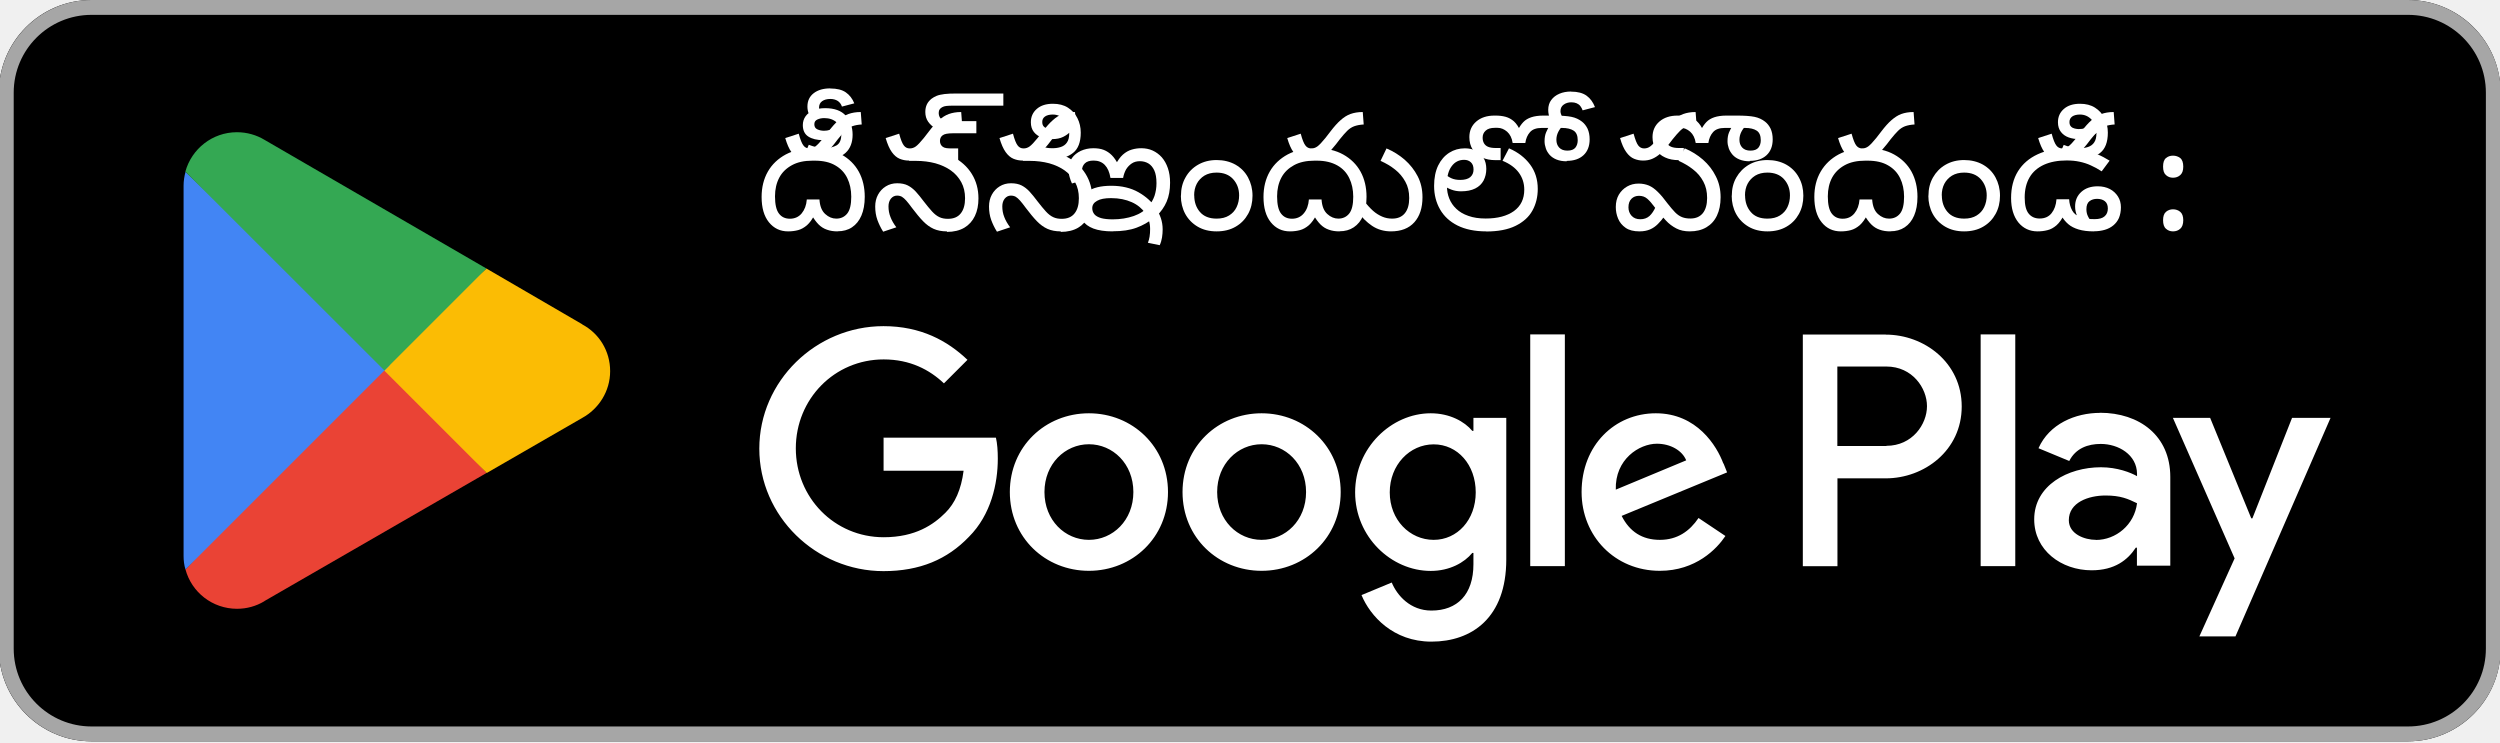
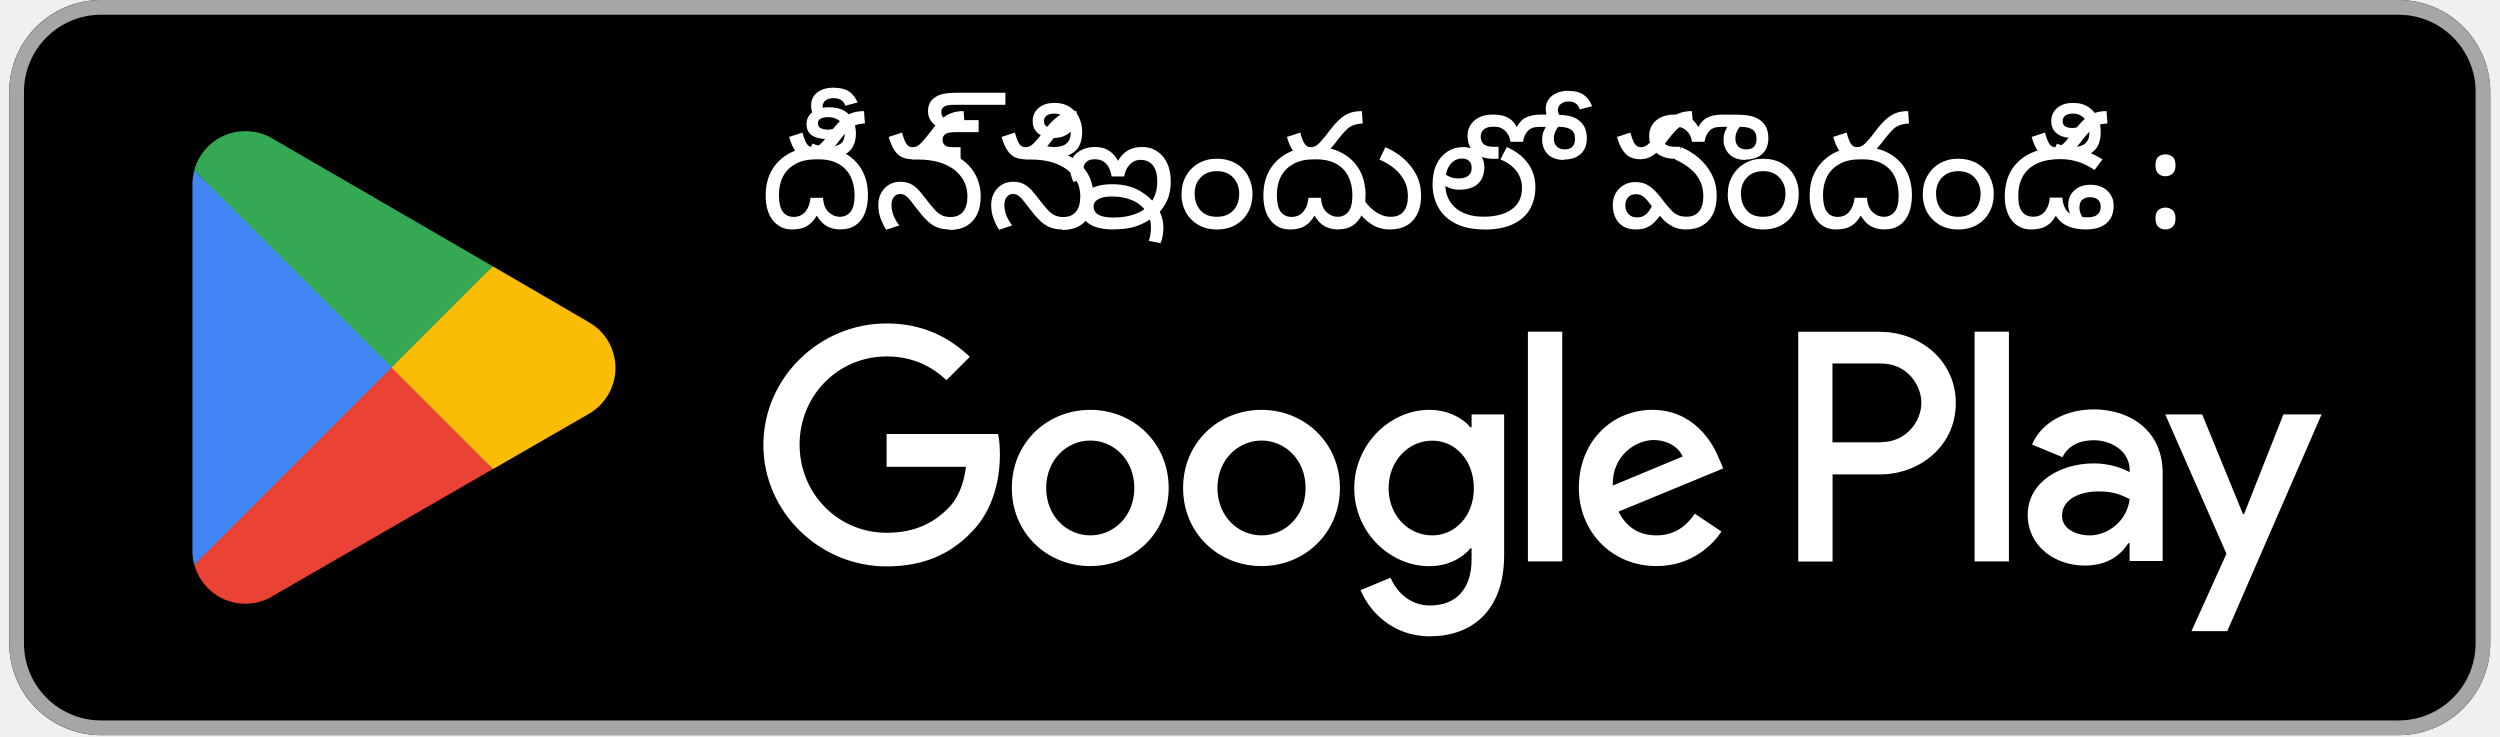
- <svg xmlns="http://www.w3.org/2000/svg" id="artwork" version="1.1" viewBox="0 0 239 71">
+ <svg xmlns="http://www.w3.org/2000/svg" id="artwork" version="1.1" viewBox="-1 0 241 71">
  <defs>
    <style>
      .st0 {
        fill: #4285f4;
      }

      .st1 {
        isolation: isolate;
      }

      .st2 {
        fill: #a6a6a6;
      }

      .st3 {
        fill: #34a853;
      }

      .st4 {
        fill: #fbbc04;
      }

      .st5 {
        fill: #fff;
      }

      .st6 {
        fill: #ea4335;
      }
    </style>
  </defs>
  <g>
    <rect x="-.11" y="0" width="239.17" height="70.87" rx="8.86" ry="8.86" />
    <path class="st2" d="M230.21,1.42c4.11,0,7.44,3.33,7.44,7.44v53.15c0,4.11-3.33,7.44-7.44,7.44H8.75c-4.11,0-7.44-3.33-7.44-7.44V8.86C1.31,4.75,4.64,1.42,8.75,1.42h221.46M230.21,0H8.75C3.88,0-.11,3.99-.11,8.86v53.15c0,4.87,3.99,8.86,8.86,8.86h221.46c4.87,0,8.86-3.99,8.86-8.86V8.86C239.07,3.99,235.08,0,230.21,0h0Z" />
    <path class="st5" d="M120.61,39.51c-4.16,0-7.56,3.17-7.56,7.53s3.4,7.53,7.56,7.53,7.56-3.19,7.56-7.53-3.4-7.53-7.56-7.53ZM120.61,51.61c-2.29,0-4.25-1.88-4.25-4.57s1.97-4.57,4.25-4.57,4.25,1.86,4.25,4.57-1.97,4.57-4.25,4.57ZM104.1,39.51c-4.16,0-7.56,3.17-7.56,7.53s3.4,7.53,7.56,7.53,7.56-3.19,7.56-7.53-3.4-7.53-7.56-7.53ZM104.1,51.61c-2.29,0-4.25-1.88-4.25-4.57s1.97-4.57,4.25-4.57,4.25,1.86,4.25,4.57-1.97,4.57-4.25,4.57ZM84.47,41.81v3.19h7.65c-.23,1.81-.83,3.12-1.74,4.02-1.12,1.12-2.85,2.34-5.9,2.34-4.71,0-8.4-3.79-8.4-8.5s3.69-8.5,8.4-8.5c2.53,0,4.39.99,5.76,2.29l2.25-2.25c-1.91-1.82-4.45-3.22-8.03-3.22-6.45,0-11.87,5.24-11.87,11.71s5.42,11.71,11.87,11.71c3.49,0,6.11-1.13,8.17-3.28,2.11-2.11,2.76-5.08,2.76-7.48,0-.74-.05-1.44-.18-2h-10.75v-.02ZM164.75,44.31c-.62-1.68-2.53-4.8-6.45-4.8s-7.1,3.05-7.1,7.53c0,4.22,3.19,7.53,7.48,7.53,3.45,0,5.46-2.11,6.27-3.33l-2.57-1.72c-.85,1.26-2.02,2.09-3.7,2.09s-2.89-.78-3.65-2.29l10.08-4.16-.34-.85h-.02ZM154.47,46.81c-.09-2.91,2.25-4.39,3.93-4.39,1.31,0,2.43.66,2.8,1.59,0,0-6.73,2.8-6.73,2.8ZM146.29,54.12h3.31v-22.15h-3.31v22.15ZM140.86,41.19h-.11c-.74-.89-2.16-1.68-3.97-1.68-3.77,0-7.23,3.31-7.23,7.56s3.45,7.51,7.23,7.51c1.81,0,3.22-.8,3.97-1.72h.11v1.08c0,2.89-1.54,4.43-4.02,4.43-2.02,0-3.28-1.45-3.79-2.68l-2.89,1.2c.83,2,3.03,4.45,6.68,4.45,3.88,0,7.16-2.29,7.16-7.85v-13.54h-3.14s0,1.22,0,1.22ZM137.06,51.61c-2.29,0-4.2-1.91-4.2-4.54s1.91-4.59,4.2-4.59,4.02,1.95,4.02,4.59-1.77,4.54-4.02,4.54ZM180.27,31.98h-7.92v22.15h3.31v-8.4h4.62c3.67,0,7.26-2.66,7.26-6.87s-3.6-6.87-7.26-6.87h-.02ZM180.34,42.64h-4.69v-7.6h4.69c2.48,0,3.88,2.06,3.88,3.79s-1.4,3.79-3.88,3.79v.02ZM200.78,39.47c-2.39,0-4.87,1.06-5.9,3.38l2.94,1.22c.62-1.22,1.79-1.63,3.01-1.63,1.7,0,3.45,1.03,3.47,2.85v.23c-.6-.34-1.88-.85-3.45-.85-3.17,0-6.38,1.74-6.38,4.98,0,2.96,2.59,4.87,5.49,4.87,2.21,0,3.45-.99,4.22-2.16h.11v1.72h3.19v-8.49c0-3.93-2.94-6.13-6.73-6.13h.04ZM200.37,51.61c-1.08,0-2.59-.55-2.59-1.88,0-1.7,1.88-2.36,3.51-2.36,1.45,0,2.14.32,3.01.74-.25,2.06-2.02,3.51-3.93,3.51v-.02ZM219.12,39.95l-3.79,9.6h-.11l-3.93-9.6h-3.56l5.9,13.43-3.37,7.46h3.45l9.09-20.89h-3.69ZM189.35,54.12h3.31v-22.15h-3.31v22.15Z" />
    <g>
      <path class="st6" d="M36.6,34.41l-18.87,20.02h0c.58,2.18,2.57,3.77,4.93,3.77.94,0,1.82-.25,2.59-.71l.05-.04,21.22-12.24-9.94-10.82.02.02Z" />
      <path class="st4" d="M55.68,31h-.02l-9.16-5.33-10.33,9.19,10.36,10.36,9.12-5.26c1.59-.87,2.68-2.55,2.68-4.48s-1.06-3.61-2.66-4.46v-.02Z" />
      <path class="st0" d="M17.73,16.44c-.11.43-.18.85-.18,1.31v35.38c0,.46.05.89.18,1.31l19.51-19.51s-19.51-18.5-19.51-18.5Z" />
      <path class="st3" d="M36.74,35.43l9.76-9.76-21.21-12.3c-.76-.46-1.67-.73-2.64-.73-2.36,0-4.34,1.61-4.93,3.77h0l19.01,18.99v.02Z" />
    </g>
  </g>
  <g class="st1">
    <path class="st5" d="M80.08,22.12c-.38,0-.72-.05-1.02-.16-.3-.1-.57-.27-.8-.5-.23-.23-.46-.54-.67-.92l.29-.03c-.22.44-.46.78-.73,1.02-.27.23-.55.39-.85.47-.3.08-.62.12-.96.12-.75,0-1.36-.29-1.83-.87-.47-.58-.7-1.39-.7-2.42,0-.92.2-1.73.6-2.43s.98-1.24,1.72-1.64c.74-.39,1.63-.59,2.67-.59s1.91.2,2.64.6c.72.4,1.28.95,1.66,1.64s.57,1.5.57,2.41c0,.7-.11,1.3-.32,1.79s-.51.86-.9,1.12-.85.38-1.37.38ZM79.95,20.9c.43,0,.78-.16,1.04-.48.26-.32.39-.86.39-1.61,0-.67-.13-1.27-.38-1.78-.25-.52-.64-.93-1.15-1.22-.51-.3-1.16-.45-1.95-.45h-.23c-.78,0-1.43.14-1.96.43-.53.29-.94.68-1.21,1.19-.27.51-.41,1.11-.41,1.79,0,.78.13,1.33.38,1.65.25.33.6.49,1.05.49s.84-.17,1.12-.51c.28-.34.45-.78.49-1.33h1.21c.04.63.22,1.09.55,1.39.33.3.68.44,1.06.44ZM77.27,15.35c-.3,0-.59-.06-.86-.17-.27-.11-.53-.33-.75-.64-.23-.32-.42-.76-.59-1.34l1.29-.42c.15.57.3.94.45,1.13.14.19.33.28.56.28.21,0,.4-.06.58-.19s.44-.4.77-.81l.48-.62c.35-.46.67-.82.97-1.08.29-.27.61-.47.94-.59.33-.12.72-.19,1.18-.19l.09,1.19c-.36.02-.66.08-.91.17-.24.09-.47.24-.67.44-.2.2-.44.47-.71.81l-.36.47c-.29.37-.56.67-.82.9-.26.23-.52.39-.78.5-.26.11-.55.16-.86.16Z" />
    <path class="st5" d="M78.9,15.24c-.37,0-.72-.04-1.05-.12-.33-.08-.65-.17-.95-.29l.42-.99c.21.08.43.16.68.22s.53.1.84.1c.44,0,.82-.09,1.13-.26.31-.18.46-.53.46-1.07v-.11c0-.4-.15-.74-.45-1.02-.3-.27-.69-.41-1.18-.41-.26,0-.48.05-.67.14s-.28.24-.28.45c0,.23.09.39.28.48.19.09.4.14.65.14.39,0,.72-.11.98-.32.26-.21.51-.45.76-.72l.37.88c-.13.14-.29.3-.48.47-.19.16-.41.3-.68.42-.27.11-.6.17-1.01.17-.62,0-1.1-.12-1.45-.35-.35-.23-.52-.6-.52-1.09,0-.32.09-.6.26-.84s.42-.43.74-.57c.32-.14.7-.21,1.13-.21.89,0,1.55.24,1.98.72.43.48.65,1.09.65,1.82s-.22,1.32-.67,1.73-1.1.61-1.96.61ZM79.38,8.46c.63,0,1.12.12,1.48.37.36.25.63.6.81,1.05l-1.18.31c-.08-.24-.22-.42-.4-.54-.19-.12-.42-.19-.71-.19-.32,0-.58.07-.78.21s-.3.35-.3.63c0,.12.02.25.07.37.05.12.13.23.24.35l-.98.43c-.13-.17-.24-.37-.32-.59-.08-.22-.12-.44-.12-.67,0-.55.2-.97.6-1.28s.93-.46,1.58-.46Z" />
    <path class="st5" d="M90.53,22.12c-.49,0-.91-.08-1.27-.24-.36-.16-.7-.41-1.02-.74s-.67-.76-1.05-1.26c-.22-.3-.4-.53-.55-.7-.15-.17-.29-.29-.42-.37-.13-.07-.28-.11-.46-.11-.24,0-.43.1-.59.29-.15.19-.23.44-.23.74,0,.36.06.7.19,1.02.12.32.31.65.56.98l-1.26.42c-.23-.36-.41-.74-.55-1.12-.14-.39-.21-.82-.21-1.29,0-.42.09-.8.27-1.13s.43-.6.74-.79c.32-.2.68-.3,1.09-.3s.74.07,1.02.21c.27.14.53.34.76.59.23.25.48.56.75.92.31.4.58.73.81.98.23.25.46.43.7.54.23.11.5.16.81.16.54,0,.95-.17,1.22-.51.28-.34.42-.83.42-1.46,0-.58-.12-1.09-.36-1.53s-.57-.82-.99-1.12-.92-.53-1.49-.69c-.57-.15-1.18-.23-1.85-.23h-.68l1.21-1.16c1.16.07,2.14.32,2.95.74.81.42,1.42.97,1.85,1.66.43.69.64,1.47.64,2.35,0,.64-.11,1.2-.34,1.68s-.56.85-1.01,1.12c-.44.26-1,.4-1.67.4ZM86.87,15.35c-.3,0-.59-.06-.86-.17-.27-.11-.53-.33-.75-.64-.23-.32-.42-.76-.59-1.34l1.29-.42c.15.57.3.94.45,1.13.14.19.33.28.56.28.21,0,.4-.06.58-.19.18-.13.44-.4.77-.81l.48-.62c.35-.46.67-.82.97-1.08.29-.27.61-.47.94-.59.33-.12.72-.19,1.18-.19l.09,1.19c-.36.02-.66.08-.91.17-.24.09-.46.24-.67.44-.2.2-.44.47-.71.81l-.36.47c-.29.37-.56.67-.82.9-.26.23-.52.39-.78.5-.26.11-.55.16-.86.16Z" />
    <path class="st5" d="M88.59,13.56c0-.33.08-.62.25-.85.17-.24.41-.46.73-.65l-.02.28c-.35-.19-.62-.42-.81-.69s-.28-.59-.28-.94c0-.28.05-.52.15-.73s.25-.38.43-.53c.14-.11.32-.21.51-.29.2-.08.45-.13.75-.17.31-.04.7-.05,1.17-.05h4.45v1.16h-4.7c-.35,0-.6.01-.76.03-.16.02-.28.06-.37.11-.11.05-.2.13-.26.22s-.09.21-.09.35.03.25.08.36.13.19.25.25c.1.05.24.09.41.12.17.03.42.04.74.04h2.12v1.16h-2.19c-.29,0-.51.02-.67.05s-.28.08-.37.15c-.16.12-.25.3-.25.53,0,.12.02.23.07.33.05.09.11.17.18.22.09.07.21.12.36.14.14.02.33.03.56.03h.57v1.16h-.59c-.49,0-.91-.06-1.28-.19-.37-.12-.65-.32-.85-.58-.2-.26-.3-.6-.3-1.01Z" />
    <path class="st5" d="M101.41,22.12c-.49,0-.91-.08-1.27-.24-.36-.16-.7-.41-1.02-.74s-.67-.76-1.05-1.26c-.22-.3-.4-.53-.55-.7-.15-.17-.29-.29-.42-.37-.13-.07-.28-.11-.46-.11-.24,0-.43.1-.59.29-.15.19-.23.44-.23.74,0,.36.06.7.19,1.02.12.32.31.65.56.98l-1.26.42c-.23-.36-.41-.74-.55-1.12-.14-.39-.21-.82-.21-1.29,0-.42.09-.8.27-1.13s.43-.6.74-.79c.32-.2.68-.3,1.09-.3s.74.07,1.02.21c.27.14.53.34.76.59.23.25.48.56.75.92.31.4.58.73.81.98.23.25.46.43.7.54.23.11.5.16.81.16.54,0,.95-.17,1.22-.51.28-.34.42-.83.42-1.46,0-.58-.12-1.09-.36-1.53s-.57-.82-.99-1.12-.92-.53-1.49-.69c-.57-.15-1.18-.23-1.85-.23h-.68l1.21-1.16c1.16.07,2.14.32,2.95.74.81.42,1.42.97,1.85,1.66.43.69.64,1.47.64,2.35,0,.64-.11,1.2-.34,1.68s-.56.85-1.01,1.12c-.44.26-1,.4-1.67.4ZM97.75,15.35c-.3,0-.59-.06-.86-.17-.27-.11-.53-.33-.75-.64-.23-.32-.42-.76-.59-1.34l1.29-.42c.15.57.3.94.45,1.13.14.19.33.28.56.28.21,0,.4-.06.58-.19.18-.13.44-.4.77-.81l.48-.62c.35-.46.67-.82.97-1.08.29-.27.61-.47.94-.59.33-.12.72-.19,1.18-.19l.09,1.19c-.36.02-.66.08-.91.17-.24.09-.46.24-.67.44-.2.2-.44.47-.71.81l-.36.47c-.29.37-.56.67-.82.9-.26.23-.52.39-.78.5-.26.11-.55.16-.86.16Z" />
    <path class="st5" d="M100.67,15.24c-.37,0-.72-.04-1.05-.12-.33-.08-.64-.18-.95-.28l.42-.99c.21.08.43.16.68.22s.53.1.84.1.57-.04.81-.12c.24-.08.44-.22.58-.43.15-.21.22-.51.22-.91v-.08c0-.47-.15-.86-.46-1.19-.31-.33-.68-.49-1.12-.49-.32,0-.57.07-.74.19-.18.13-.26.3-.26.52,0,.2.05.34.15.44s.22.16.36.19.26.05.36.05c.46,0,.81-.1,1.07-.31.26-.21.5-.48.73-.81l.54.68c-.12.21-.28.42-.47.63-.19.22-.43.4-.73.55-.29.15-.66.22-1.09.22-.35,0-.68-.05-.98-.16s-.55-.28-.74-.52-.29-.55-.29-.93c0-.53.19-.95.57-1.28.38-.33.89-.49,1.54-.49.56,0,1.04.12,1.43.37s.7.58.91,1c.21.42.32.88.32,1.39,0,.91-.25,1.56-.74,1.94-.49.39-1.12.58-1.9.58Z" />
  </g>
  <g class="st1">
    <path class="st5" d="M106.36,22.12c-.74,0-1.35-.09-1.83-.27-.47-.18-.82-.44-1.05-.78s-.33-.73-.33-1.19c0-.65.26-1.17.79-1.55.53-.38,1.29-.57,2.3-.57s1.88.21,2.6.62,1.28.92,1.66,1.5c.21.32.37.65.48.98s.17.69.17,1.07c0,.26-.02.51-.06.77-.04.25-.11.5-.22.74l-1.13-.23c.07-.18.13-.37.16-.59.04-.22.05-.47.05-.74,0-.56-.15-1.06-.46-1.5-.31-.44-.73-.8-1.29-1.05s-1.21-.39-1.98-.39c-.59,0-1.04.08-1.34.26-.31.17-.46.4-.46.7,0,.23.07.42.2.58.13.16.35.28.64.37.29.08.66.12,1.12.12.73,0,1.4-.11,2.01-.32.6-.21,1.08-.53,1.42-.97.25-.27.43-.59.56-.95.12-.37.19-.77.19-1.22,0-.51-.07-.91-.21-1.22-.14-.3-.33-.53-.57-.67-.24-.14-.51-.21-.81-.21s-.56.07-.78.22c-.22.15-.4.34-.54.57-.13.24-.23.51-.28.81h-1.21c-.09-.55-.27-.96-.54-1.24-.27-.28-.63-.42-1.07-.42-.38,0-.66.09-.84.27-.18.18-.27.4-.27.67,0,.16.02.33.07.5.05.17.1.31.15.41l-1.18.34c-.08-.17-.16-.37-.22-.6-.07-.22-.1-.48-.1-.78,0-.4.11-.75.32-1.05s.5-.52.85-.69c.36-.16.75-.25,1.19-.25.38,0,.72.05,1,.16.28.11.54.28.77.51.23.23.43.53.62.91l-.28.03c.22-.43.46-.77.72-1s.54-.39.85-.48c.3-.09.6-.13.9-.13.39,0,.76.07,1.09.22s.63.37.88.65c.25.29.44.63.58,1.04.14.41.21.87.21,1.39,0,.69-.11,1.3-.33,1.81-.22.51-.54.96-.95,1.36-.03.03-.06.06-.09.07s-.06.03-.09.05-.07.05-.11.08c-.48.39-1.02.7-1.64.93-.62.23-1.37.34-2.27.34Z" />
    <path class="st5" d="M112.9,18.71c0-.65.14-1.23.43-1.74.28-.51.68-.92,1.2-1.22.52-.3,1.11-.45,1.78-.45s1.28.15,1.8.44c.52.3.92.7,1.2,1.22.28.52.43,1.1.43,1.75s-.14,1.23-.42,1.74c-.28.51-.67.92-1.19,1.22-.51.3-1.12.45-1.82.45s-1.3-.15-1.81-.45c-.51-.3-.91-.71-1.19-1.22-.28-.52-.42-1.1-.42-1.74ZM114.17,18.69c0,.62.18,1.15.54,1.57s.89.64,1.6.64c.47,0,.87-.1,1.19-.3.32-.2.56-.46.72-.8s.24-.71.24-1.12c0-.61-.19-1.13-.57-1.55-.38-.42-.91-.63-1.59-.63-.46,0-.84.1-1.16.29-.32.2-.56.46-.73.78-.17.33-.25.7-.25,1.11Z" />
    <path class="st5" d="M128.06,22.12c-.38,0-.72-.05-1.02-.16-.3-.1-.57-.27-.8-.5-.23-.23-.46-.54-.67-.92l.29-.03c-.22.44-.46.78-.73,1.02-.27.23-.55.39-.85.47s-.62.12-.96.12c-.75,0-1.36-.29-1.83-.87-.47-.58-.7-1.39-.7-2.42,0-.92.2-1.73.6-2.43s.98-1.24,1.72-1.64c.74-.39,1.63-.59,2.67-.59s1.91.2,2.63.6,1.28.95,1.66,1.64.57,1.5.57,2.41c0,.7-.11,1.3-.32,1.79-.21.49-.51.86-.9,1.12s-.84.38-1.37.38ZM127.94,20.9c.43,0,.78-.16,1.04-.48.26-.32.39-.86.39-1.61,0-.67-.13-1.27-.38-1.78-.25-.52-.63-.93-1.15-1.22s-1.16-.45-1.94-.45h-.23c-.78,0-1.43.14-1.96.43-.53.29-.94.68-1.21,1.19-.27.51-.41,1.11-.41,1.79,0,.78.13,1.33.38,1.65.25.33.6.49,1.05.49s.84-.17,1.12-.51c.29-.34.45-.78.49-1.33h1.21c.04.63.22,1.09.55,1.39.33.3.68.44,1.06.44ZM125.26,15.35c-.3,0-.59-.06-.86-.17-.27-.11-.52-.33-.75-.64-.23-.32-.42-.76-.59-1.34l1.29-.42c.15.57.3.94.45,1.13.14.19.33.28.56.28.21,0,.4-.06.58-.19.18-.13.44-.4.77-.81l.48-.62c.35-.46.67-.82.97-1.08.3-.27.61-.47.94-.59.33-.12.72-.19,1.18-.19l.09,1.19c-.36.02-.66.08-.91.17-.24.09-.47.24-.67.44-.2.2-.44.47-.71.81l-.36.47c-.29.37-.56.67-.82.9-.26.23-.52.39-.78.5-.26.11-.55.16-.86.16Z" />
    <path class="st5" d="M132.99,22.12c-.69,0-1.3-.18-1.82-.53-.52-.35-.98-.81-1.39-1.38l.62-1.01c.29.38.58.7.86.95.28.25.58.43.88.56s.62.19.95.19c.53,0,.93-.17,1.21-.51.28-.34.42-.82.42-1.45s-.12-1.12-.37-1.57-.57-.84-.98-1.16c-.41-.33-.87-.6-1.39-.83l.57-1.19c.64.27,1.22.63,1.74,1.08.52.46.93.98,1.24,1.58.31.6.46,1.27.46,2,0,1.02-.26,1.82-.78,2.4-.52.58-1.26.87-2.25.87Z" />
    <path class="st5" d="M142.08,22.12c-1.08,0-2-.19-2.74-.56-.74-.37-1.3-.89-1.67-1.54-.38-.66-.57-1.41-.57-2.25,0-.76.13-1.41.39-1.95.26-.53.62-.94,1.06-1.22s.94-.42,1.49-.42c.41,0,.77.08,1.08.24s.54.39.71.68c.17.29.26.64.26,1.05s-.09.78-.26,1.11c-.18.33-.44.58-.8.76-.36.18-.81.27-1.36.27-.34,0-.66-.06-.94-.17-.29-.11-.54-.25-.75-.42s-.39-.33-.52-.48l.36-.96c.08.11.2.25.35.39.15.15.34.28.58.39.24.11.52.16.85.16.42,0,.74-.09.95-.26.21-.18.32-.42.32-.73s-.08-.53-.25-.69c-.17-.16-.38-.24-.65-.24-.49,0-.89.2-1.19.61-.3.4-.45.95-.45,1.64v.28c0,.41.07.8.22,1.17.15.37.37.7.67.98.3.29.69.52,1.16.68.47.17,1.02.25,1.65.25,1.14,0,2.04-.24,2.7-.71.66-.48.99-1.16.99-2.05,0-.6-.17-1.14-.51-1.61s-.86-.86-1.57-1.15l.62-1.19c.86.37,1.53.89,2.02,1.55s.73,1.44.73,2.33c0,.76-.17,1.46-.51,2.07-.34.62-.88,1.1-1.61,1.46s-1.67.54-2.81.54Z" />
    <path class="st5" d="M149.78,15.42c-.38,0-.71-.06-.98-.17-.27-.11-.49-.26-.66-.45-.16-.19-.29-.39-.36-.62-.08-.23-.12-.46-.12-.68,0-.33.05-.62.15-.85.1-.24.22-.47.36-.68l1.37-.11c-.26.26-.45.51-.57.75-.12.24-.18.49-.18.75,0,.31.09.56.27.75.18.19.44.29.78.29.36,0,.62-.1.77-.29.15-.19.22-.43.22-.71,0-.43-.13-.74-.39-.91-.26-.17-.63-.26-1.11-.26h-1.94c-.51,0-.88.13-1.12.4-.24.27-.39.61-.45,1.04h-1.21c-.07-.47-.25-.83-.53-1.08-.28-.24-.58-.37-.92-.37h-.25c-.39,0-.69.09-.88.27-.2.18-.29.4-.29.67,0,.2.04.37.12.52.08.15.21.27.39.35.19.08.44.12.76.12h.45v1.16h-.48c-.5,0-.93-.08-1.31-.26-.38-.17-.67-.42-.88-.75-.21-.33-.32-.73-.32-1.19,0-.61.22-1.11.66-1.49s1.02-.57,1.74-.57h.12c.35,0,.67.04.96.12.28.08.54.22.78.43.23.21.44.51.61.91l-.23-.08c.15-.3.32-.55.52-.76.2-.21.46-.36.76-.46.3-.1.69-.16,1.14-.16h1.01c.73,0,1.3.04,1.69.12s.73.24,1.01.46c.22.17.39.39.53.67.13.29.2.62.2,1.02,0,.65-.2,1.16-.59,1.52s-.93.54-1.6.54ZM150.2,8.76c.63,0,1.12.13,1.48.39.36.26.62.63.8,1.09l-1.18.31c-.05-.15-.13-.29-.22-.41s-.22-.21-.36-.27-.31-.09-.5-.09c-.28,0-.52.07-.73.22-.21.15-.31.36-.31.63,0,.15.05.31.15.49.1.18.3.38.61.58l-1.15.43c-.28-.26-.48-.52-.6-.78-.12-.26-.18-.54-.18-.85,0-.37.1-.69.29-.94.19-.26.45-.46.78-.6s.7-.21,1.12-.21Z" />
  </g>
  <g class="st1">
    <path class="st5" d="M161.55,22.12c-.5,0-.93-.09-1.29-.28-.37-.19-.71-.44-1.02-.78-.31-.33-.63-.72-.98-1.16-.3-.41-.56-.71-.78-.9-.22-.19-.48-.28-.79-.28-.29,0-.53.09-.72.28-.19.19-.29.46-.29.82,0,.32.1.59.3.81.2.22.48.33.83.33s.64-.1.88-.31c.23-.21.43-.51.6-.9l.82.93c-.2.28-.4.53-.62.74-.22.22-.46.39-.74.51-.28.12-.61.19-1.02.19-.55,0-.99-.11-1.32-.34-.33-.23-.57-.52-.72-.88-.15-.36-.22-.72-.22-1.11,0-.46.1-.85.29-1.18.2-.33.46-.59.79-.78.33-.19.7-.28,1.1-.28.37,0,.7.07.99.19.29.13.57.33.85.61.28.27.58.63.91,1.08.28.36.53.65.74.87.22.22.44.37.67.46.23.09.49.13.79.13.52,0,.91-.17,1.19-.51.27-.34.41-.82.41-1.45s-.12-1.12-.36-1.57-.56-.84-.98-1.16c-.41-.33-.88-.6-1.39-.83l.59-1.19c.64.27,1.22.63,1.74,1.08.52.46.93.98,1.23,1.59.31.6.46,1.27.46,2.01,0,.68-.12,1.27-.35,1.75-.23.49-.57.86-1.01,1.12-.44.26-.97.39-1.6.39ZM157.08,15.35c-.3,0-.59-.06-.86-.17-.27-.11-.53-.33-.75-.64-.23-.32-.43-.76-.59-1.34l1.29-.42c.16.57.3.94.45,1.13.15.19.33.28.56.28.21,0,.4-.06.58-.19s.44-.4.77-.81l.48-.62c.35-.46.67-.82.97-1.08s.61-.47.94-.59c.33-.12.72-.19,1.18-.19l.09,1.19c-.36.02-.66.08-.91.17-.24.09-.47.24-.67.44-.2.2-.44.47-.71.81l-.36.47c-.29.37-.56.67-.82.9-.26.23-.52.39-.78.5s-.55.16-.86.16Z" />
    <path class="st5" d="M167.28,15.42c-.38,0-.71-.06-.98-.17-.27-.11-.49-.26-.66-.45-.16-.19-.29-.39-.37-.62-.08-.23-.12-.46-.12-.68,0-.33.05-.62.15-.85.1-.24.22-.47.37-.68l1.37-.11c-.26.26-.45.51-.57.75-.12.24-.18.49-.18.75,0,.31.09.56.27.75.18.19.44.29.78.29.36,0,.62-.1.77-.29.15-.19.22-.43.22-.71,0-.43-.13-.74-.39-.91-.26-.17-.63-.26-1.11-.26h-1.94c-.51,0-.88.13-1.12.4s-.39.61-.45,1.04h-1.21c-.07-.47-.25-.83-.53-1.08-.28-.24-.58-.37-.91-.37h-.25c-.39,0-.69.09-.88.27-.2.18-.29.4-.29.67,0,.2.04.37.11.52.08.15.21.27.4.35.19.08.44.12.76.12h.45v1.16h-.48c-.49,0-.93-.08-1.31-.26-.38-.17-.67-.42-.88-.75-.21-.33-.32-.73-.32-1.19,0-.61.22-1.11.66-1.49s1.02-.57,1.74-.57h.12c.35,0,.67.04.95.12s.54.22.78.43c.23.21.44.51.61.91l-.23-.08c.15-.3.32-.55.52-.76.2-.21.46-.36.76-.46.3-.1.69-.16,1.14-.16h1.01c.73,0,1.3.04,1.69.12.39.08.73.24,1.01.46.22.17.39.39.53.67.13.29.2.62.2,1.02,0,.65-.2,1.16-.59,1.52-.39.36-.93.54-1.6.54Z" />
    <path class="st5" d="M165.56,18.71c0-.65.14-1.23.43-1.74.29-.51.69-.92,1.2-1.22s1.11-.45,1.78-.45,1.28.15,1.8.44c.52.3.92.7,1.2,1.22.29.52.43,1.1.43,1.75s-.14,1.23-.42,1.74c-.28.51-.67.92-1.19,1.22-.51.3-1.12.45-1.82.45s-1.3-.15-1.81-.45c-.51-.3-.91-.71-1.19-1.22-.28-.52-.42-1.1-.42-1.74ZM166.83,18.69c0,.62.18,1.15.54,1.57.36.43.89.64,1.6.64.47,0,.87-.1,1.19-.3.32-.2.56-.46.72-.8s.24-.71.24-1.12c0-.61-.19-1.13-.57-1.55s-.91-.63-1.59-.63c-.46,0-.84.1-1.16.29-.32.2-.56.46-.73.78s-.25.7-.25,1.11Z" />
    <path class="st5" d="M180.72,22.12c-.38,0-.72-.05-1.02-.16-.3-.1-.57-.27-.8-.5-.23-.23-.46-.54-.67-.92l.29-.03c-.22.44-.46.78-.73,1.02-.27.23-.55.39-.85.47-.3.08-.62.12-.96.12-.75,0-1.37-.29-1.83-.87-.47-.58-.7-1.39-.7-2.42,0-.92.2-1.73.61-2.43s.98-1.24,1.72-1.64c.74-.39,1.63-.59,2.67-.59s1.91.2,2.63.6c.72.4,1.28.95,1.66,1.64.38.7.57,1.5.57,2.41,0,.7-.11,1.3-.32,1.79-.21.49-.51.86-.9,1.12s-.84.38-1.37.38ZM180.6,20.9c.43,0,.78-.16,1.04-.48.26-.32.39-.86.39-1.61,0-.67-.13-1.27-.38-1.78-.25-.52-.64-.93-1.15-1.22-.51-.3-1.16-.45-1.95-.45h-.23c-.78,0-1.43.14-1.96.43-.53.29-.93.68-1.21,1.19-.27.51-.41,1.11-.41,1.79,0,.78.13,1.33.38,1.65.25.33.6.49,1.04.49.47,0,.84-.17,1.12-.51.28-.34.45-.78.49-1.33h1.21c.04.63.22,1.09.55,1.39.33.3.68.44,1.06.44ZM177.92,15.35c-.3,0-.59-.06-.86-.17-.27-.11-.53-.33-.75-.64-.23-.32-.42-.76-.59-1.34l1.29-.42c.16.57.3.94.45,1.13.15.19.33.28.56.28.21,0,.4-.06.58-.19s.44-.4.77-.81l.48-.62c.35-.46.67-.82.97-1.08s.61-.47.94-.59c.33-.12.72-.19,1.18-.19l.09,1.19c-.36.02-.66.08-.91.17-.24.09-.47.24-.67.44-.2.2-.44.47-.71.81l-.36.47c-.29.37-.56.67-.82.9-.26.23-.52.39-.78.5s-.55.16-.86.16Z" />
    <path class="st5" d="M184.36,18.71c0-.65.14-1.23.43-1.74.29-.51.68-.92,1.2-1.22.52-.3,1.11-.45,1.78-.45s1.28.15,1.8.44c.52.3.92.7,1.2,1.22s.43,1.1.43,1.75-.14,1.23-.42,1.74c-.28.51-.67.92-1.19,1.22-.51.3-1.12.45-1.82.45s-1.29-.15-1.81-.45c-.51-.3-.91-.71-1.19-1.22-.28-.52-.42-1.1-.42-1.74ZM185.64,18.69c0,.62.18,1.15.54,1.57s.89.64,1.6.64c.47,0,.87-.1,1.19-.3.32-.2.56-.46.72-.8.16-.34.24-.71.24-1.12,0-.61-.19-1.13-.57-1.55s-.91-.63-1.59-.63c-.46,0-.84.1-1.16.29-.32.2-.56.46-.73.78-.17.33-.25.7-.25,1.11Z" />
    <path class="st5" d="M200.18,22.12c-.57,0-1.06-.06-1.46-.18-.4-.12-.74-.29-.99-.51-.26-.22-.48-.49-.65-.8l.25-.11c-.22.44-.46.78-.73,1.02-.27.23-.55.39-.85.46-.3.08-.62.12-.96.12-.75,0-1.37-.29-1.83-.85-.46-.57-.7-1.35-.7-2.34s.22-1.85.66-2.56c.44-.7,1.06-1.24,1.88-1.62s1.76-.57,2.86-.57c.55,0,1.05.05,1.52.15.46.1.9.24,1.31.41.41.17.8.38,1.19.62l-.76,1.02c-.35-.23-.7-.42-1.04-.57-.34-.16-.7-.27-1.07-.35-.37-.08-.79-.12-1.24-.12-.85,0-1.57.14-2.17.41-.6.28-1.06.67-1.37,1.2-.31.53-.47,1.17-.47,1.92s.13,1.24.38,1.55.6.47,1.05.47c.49,0,.87-.17,1.14-.51.27-.34.43-.78.47-1.33h1.21c.02.4.12.76.29,1.07.17.31.44.52.81.62.18.07.37.12.6.16s.47.05.75.05c.42,0,.74-.09.94-.27.21-.18.31-.43.31-.75s-.1-.55-.29-.7c-.19-.15-.44-.22-.74-.22-.28,0-.52.07-.72.22-.2.15-.3.41-.3.77,0,.26.05.49.16.7.1.21.23.38.37.51l-1.02.17c-.15-.23-.28-.47-.4-.74-.12-.27-.19-.57-.19-.9,0-.58.2-1.04.6-1.4s.92-.53,1.57-.53c.43,0,.82.09,1.15.26s.59.42.78.72c.19.3.28.65.28,1.03s-.07.73-.19,1.02c-.13.29-.31.52-.54.71-.23.19-.5.33-.81.42-.31.09-.65.14-1.01.14ZM197.05,15.35c-.3,0-.59-.06-.86-.17-.27-.11-.52-.33-.75-.64-.23-.32-.42-.76-.59-1.34l1.29-.42c.15.57.3.94.45,1.13.14.19.33.28.56.28.21,0,.4-.06.58-.19.18-.13.44-.4.77-.81l.48-.62c.35-.46.67-.82.97-1.08.29-.27.61-.47.94-.59.33-.12.72-.19,1.18-.19l.09,1.19c-.36.02-.66.08-.91.17-.24.09-.47.24-.67.44-.2.2-.44.47-.71.81l-.36.47c-.29.37-.56.67-.82.9-.26.23-.52.39-.78.5s-.55.16-.86.16Z" />
    <path class="st5" d="M198.87,15.24c-.37,0-.72-.04-1.05-.12-.33-.08-.64-.18-.95-.28l.42-.99c.21.08.43.16.68.22.25.07.53.1.84.1s.57-.04.81-.12.44-.22.58-.43c.15-.21.22-.51.22-.91v-.08c0-.47-.15-.86-.46-1.19-.31-.33-.68-.49-1.12-.49-.32,0-.57.07-.74.19-.17.13-.26.3-.26.52,0,.2.05.34.15.44s.22.16.36.19.26.05.36.05c.46,0,.81-.1,1.07-.31.26-.21.5-.48.73-.81l.54.68c-.12.21-.28.42-.47.63-.19.22-.43.4-.73.55-.29.15-.66.22-1.09.22-.35,0-.68-.05-.99-.16s-.55-.28-.74-.52c-.19-.24-.29-.55-.29-.93,0-.53.19-.95.57-1.28s.89-.49,1.54-.49c.56,0,1.04.12,1.43.37s.7.58.91,1c.21.42.32.88.32,1.39,0,.91-.25,1.56-.74,1.94-.49.39-1.12.58-1.9.58Z" />
  </g>
  <g class="st1">
    <path class="st5" d="M206.79,15.93c0-.39.09-.67.28-.82.19-.16.41-.23.67-.23s.5.08.69.23c.19.15.29.43.29.82s-.1.64-.29.81c-.19.17-.42.25-.69.25s-.48-.08-.67-.25c-.19-.16-.28-.43-.28-.81ZM206.79,21.05c0-.37.09-.64.28-.8.19-.16.41-.24.67-.24s.5.08.69.24c.19.16.29.43.29.8s-.1.66-.29.82c-.19.17-.42.25-.69.25s-.48-.08-.67-.25c-.19-.16-.28-.44-.28-.82Z" />
  </g>
</svg>
